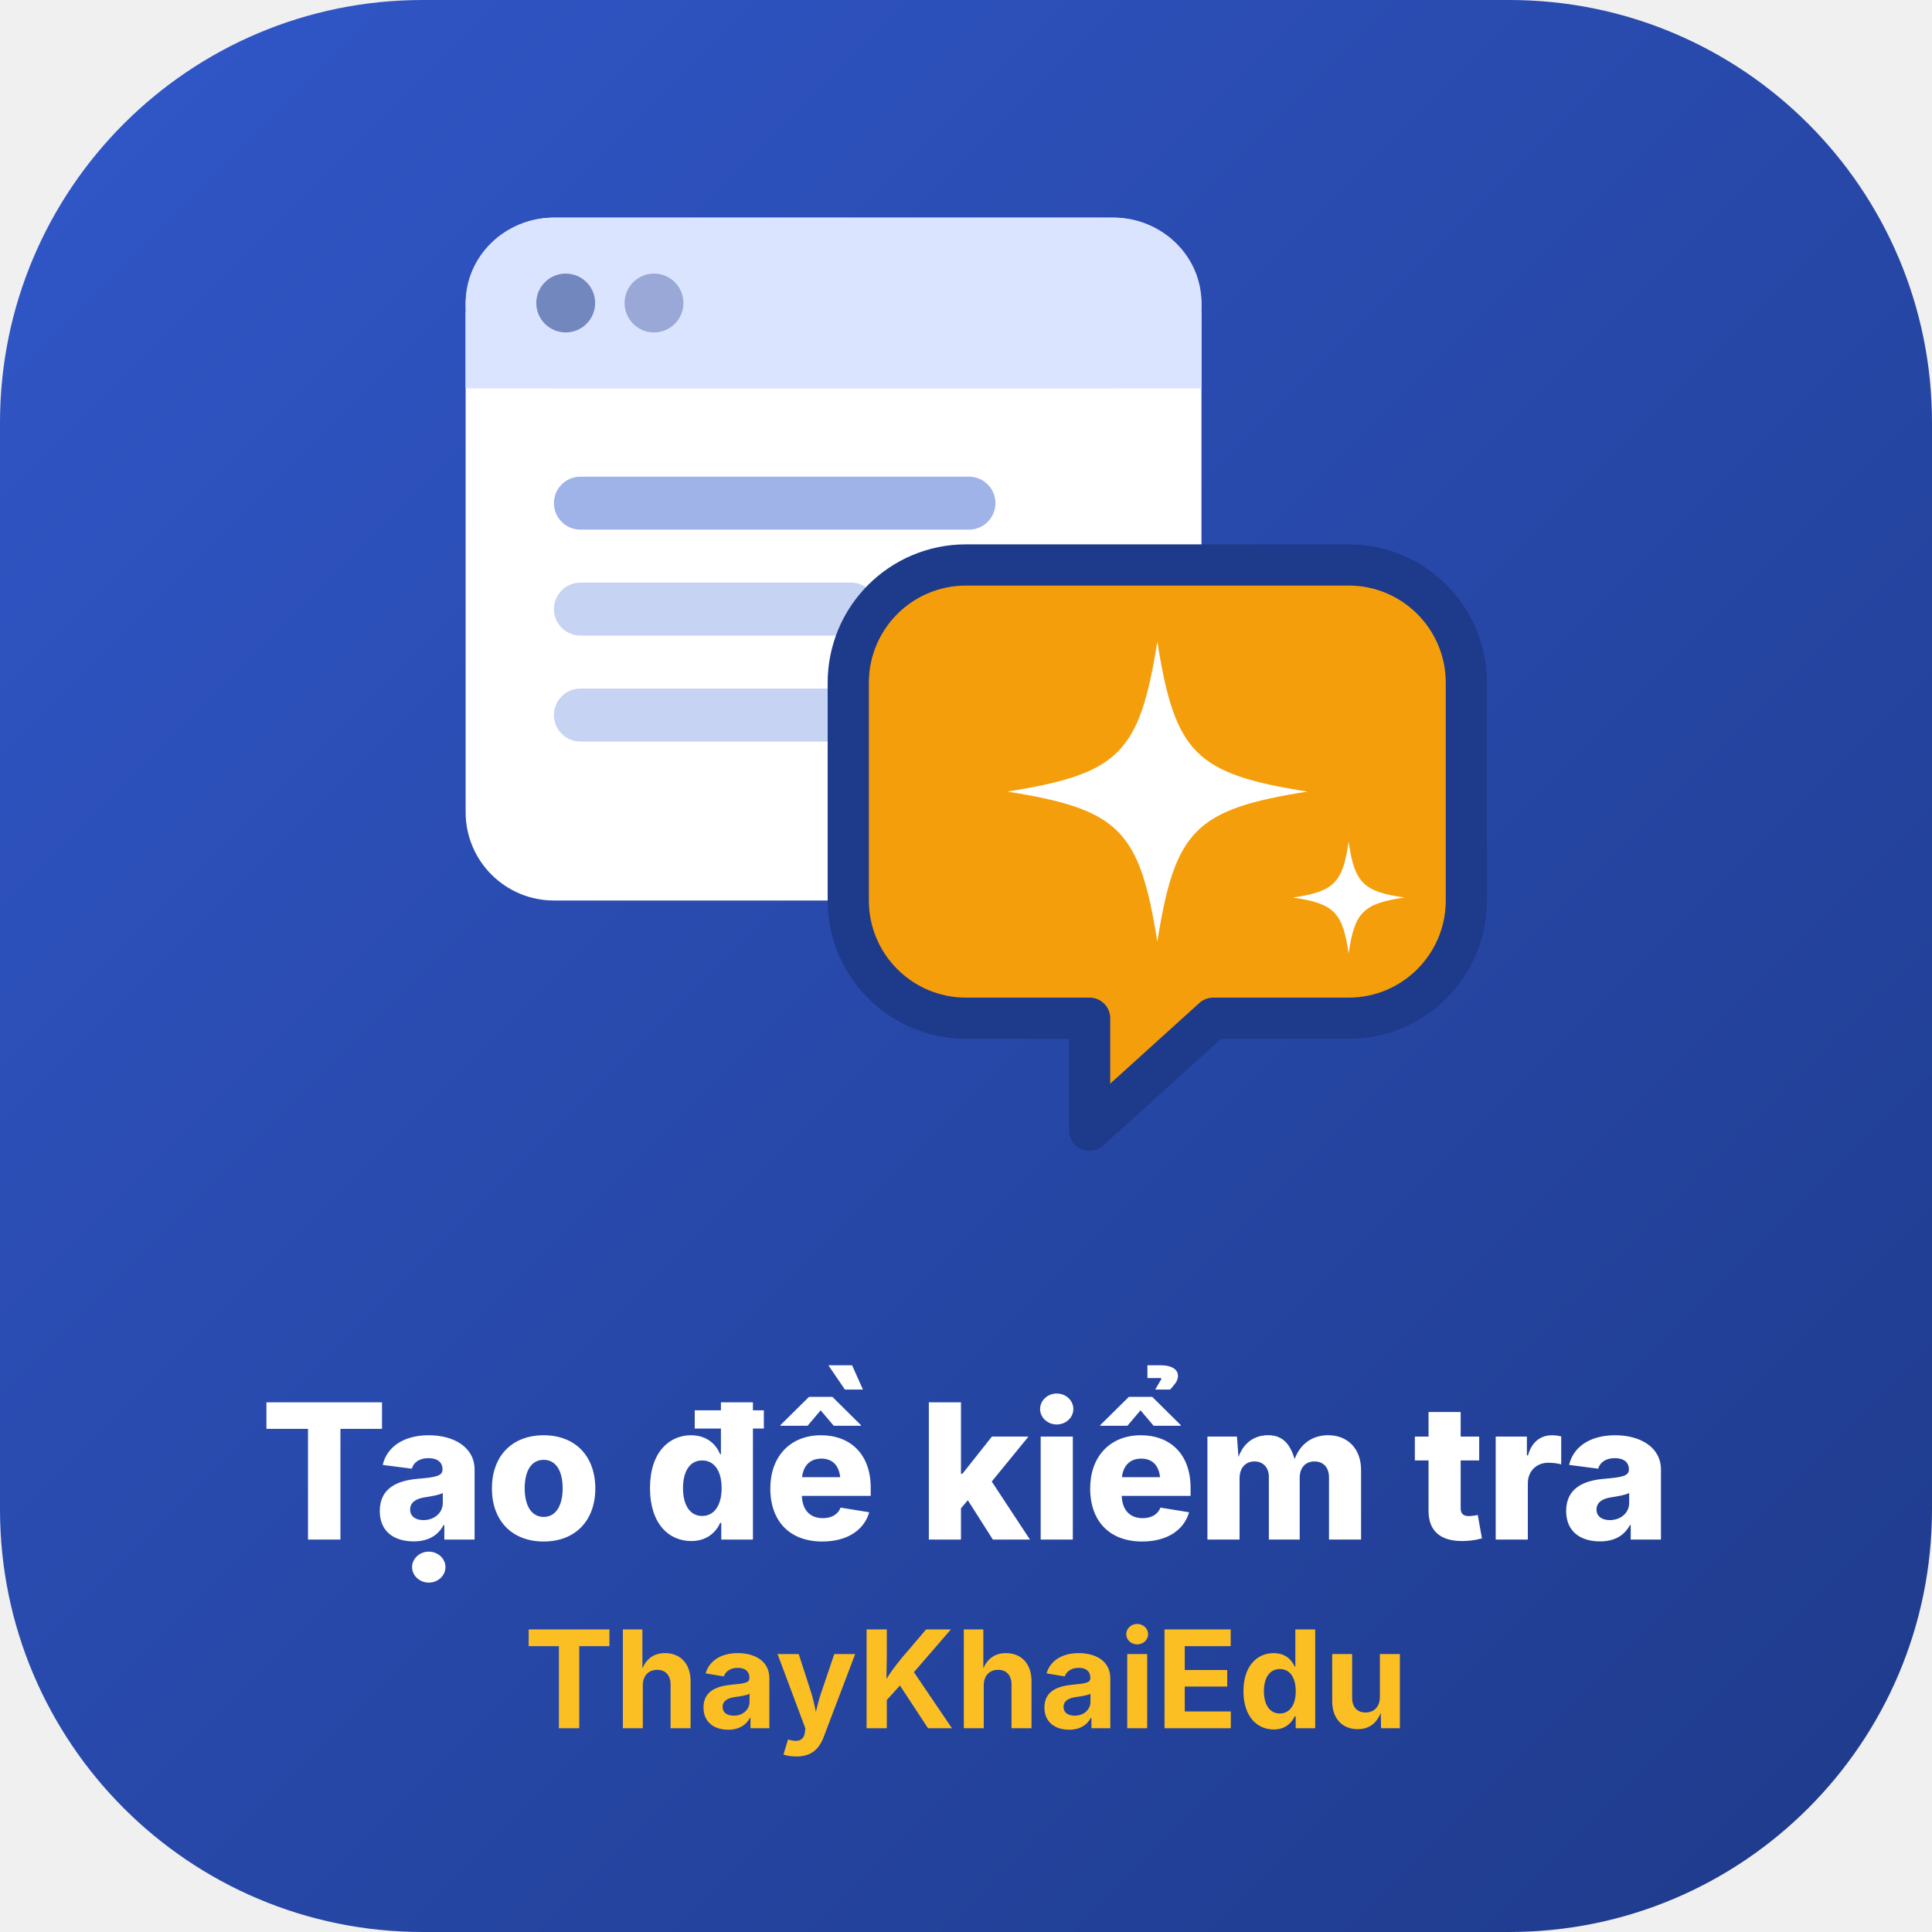
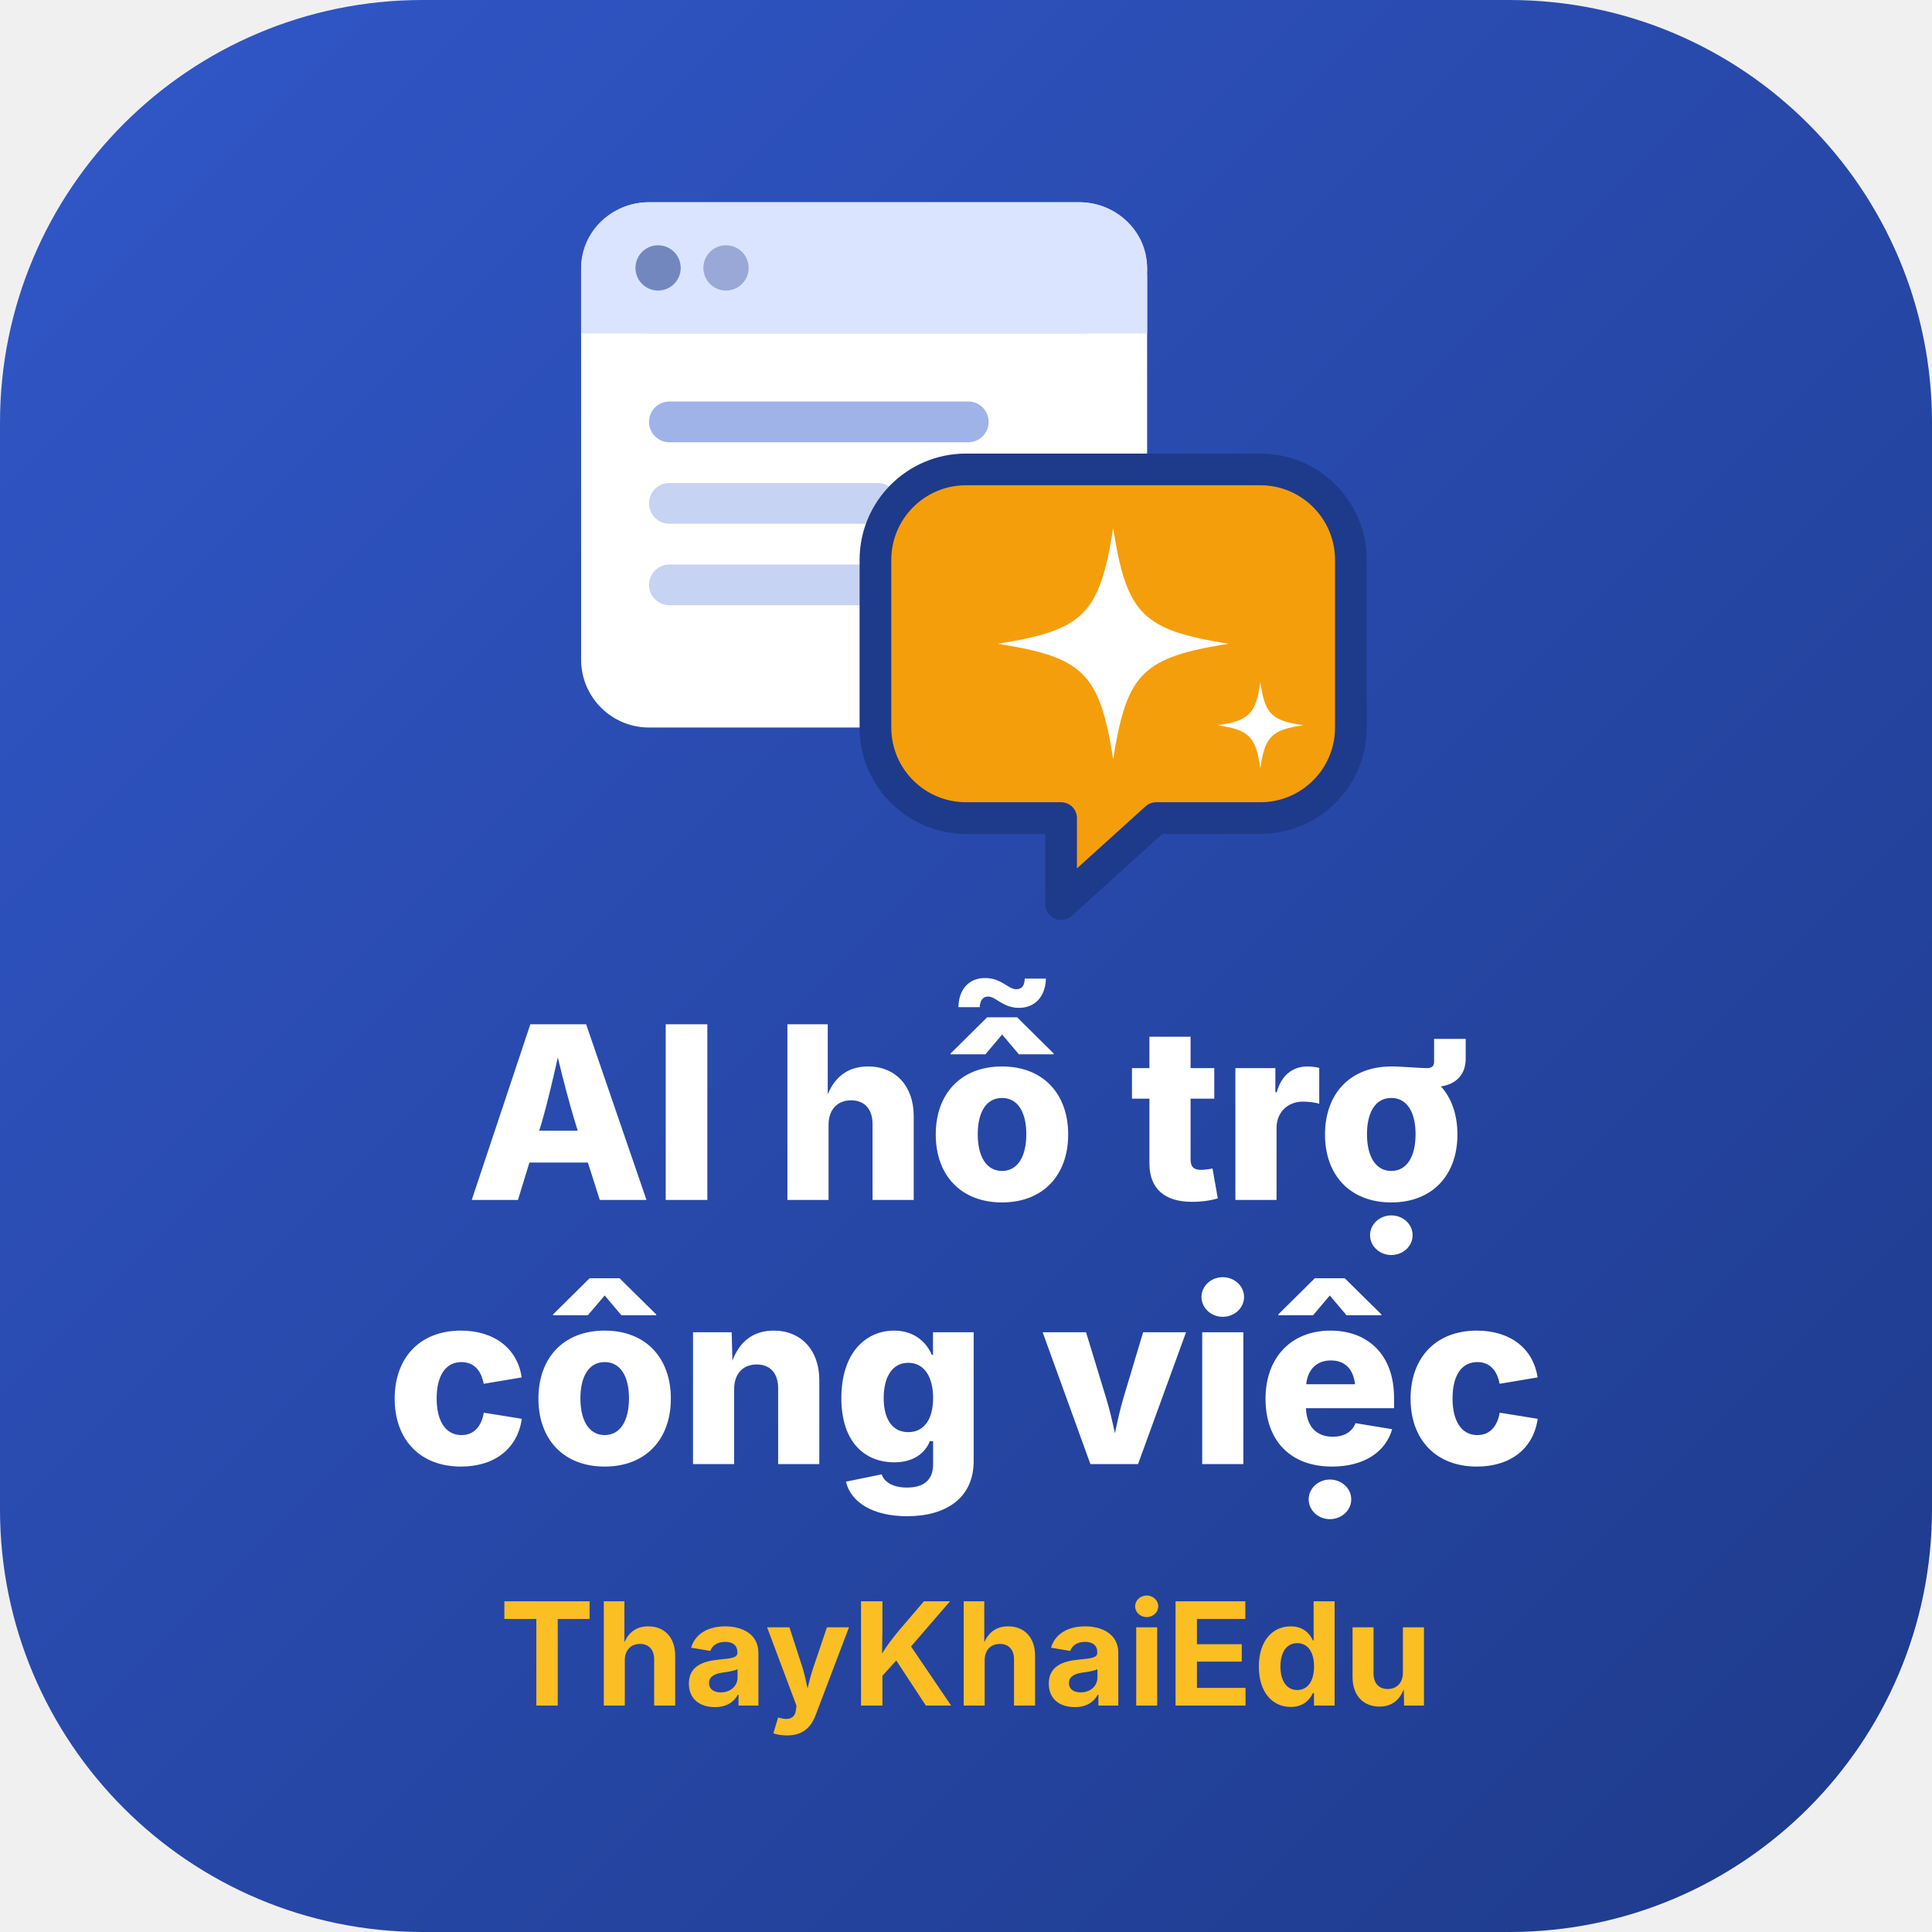
<svg xmlns="http://www.w3.org/2000/svg" viewBox="0 0 512 512">
  <defs>
    <linearGradient id="g" x1="0" y1="0" x2="1" y2="1">
      <stop offset="0" stop-color="#3157c9" />
      <stop offset="1" stop-color="#1e3a8a" />
    </linearGradient>
  </defs>
  <rect width="512" height="512" rx="112" fill="url(#g)" />
-   <g transform="translate(256 170) scale(0.78) translate(-262 -262)">
+   <g transform="translate(256 140) scale(0.6) translate(-262 -262)">
    <rect x="92" y="118" width="250" height="232" rx="30" fill="#ffffff" />
    <rect x="92" y="118" width="250" height="58" rx="30" fill="#dbe4ff" />
    <rect x="92" y="150" width="250" height="26" fill="#dbe4ff" />
    <circle cx="126" cy="147" r="10" fill="#1e3a8a" opacity=".55" />
    <circle cx="156" cy="147" r="10" fill="#1e3a8a" opacity=".35" />
    <rect x="122" y="206" width="150" height="18" rx="9" fill="#9fb3e8" />
    <rect x="122" y="242" width="110" height="18" rx="9" fill="#c7d3f2" />
    <rect x="122" y="278" width="130" height="18" rx="9" fill="#c7d3f2" />
    <path d="M262 236 h130 a40 40 0 0 1 40 40 v74 a40 40 0 0 1 -40 40 h-46 l-42 38 v-38 h-42 a40 40 0 0 1 -40 -40 v-74 a40 40 0 0 1 40 -40 z" fill="#f59e0b" stroke="#1e3a8a" stroke-width="14" stroke-linejoin="round" />
    <path d="M327 262 C333 300 340 307 378 313 C340 319 333 326 327 364 C321 326 314 319 276 313 C314 307 321 300 327 262 Z" fill="#ffffff" />
    <path d="M392 330 C394 344 397 347 411 349 C397 351 394 354 392 368 C390 354 387 351 373 349 C387 347 390 344 392 330 Z" fill="#ffffff" />
  </g>
-   <text x="256" y="408" text-anchor="middle" font-family="Inter" font-weight="800" font-size="50" fill="#ffffff">Tạo đề kiểm tra</text>
-   <text x="256" y="458" text-anchor="middle" font-family="Inter" font-weight="700" font-size="36" fill="#fbbf24">ThayKhaiEdu</text>
+   <text x="256" y="318" text-anchor="middle" font-family="Inter" font-weight="800" font-size="64" fill="#ffffff">AI hỗ trợ</text>
+   <text x="256" y="388" text-anchor="middle" font-family="Inter" font-weight="800" font-size="64" fill="#ffffff">công việc</text>
+   <text x="256" y="452" text-anchor="middle" font-family="Inter" font-weight="700" font-size="38" fill="#fbbf24">ThayKhaiEdu</text>
</svg>
